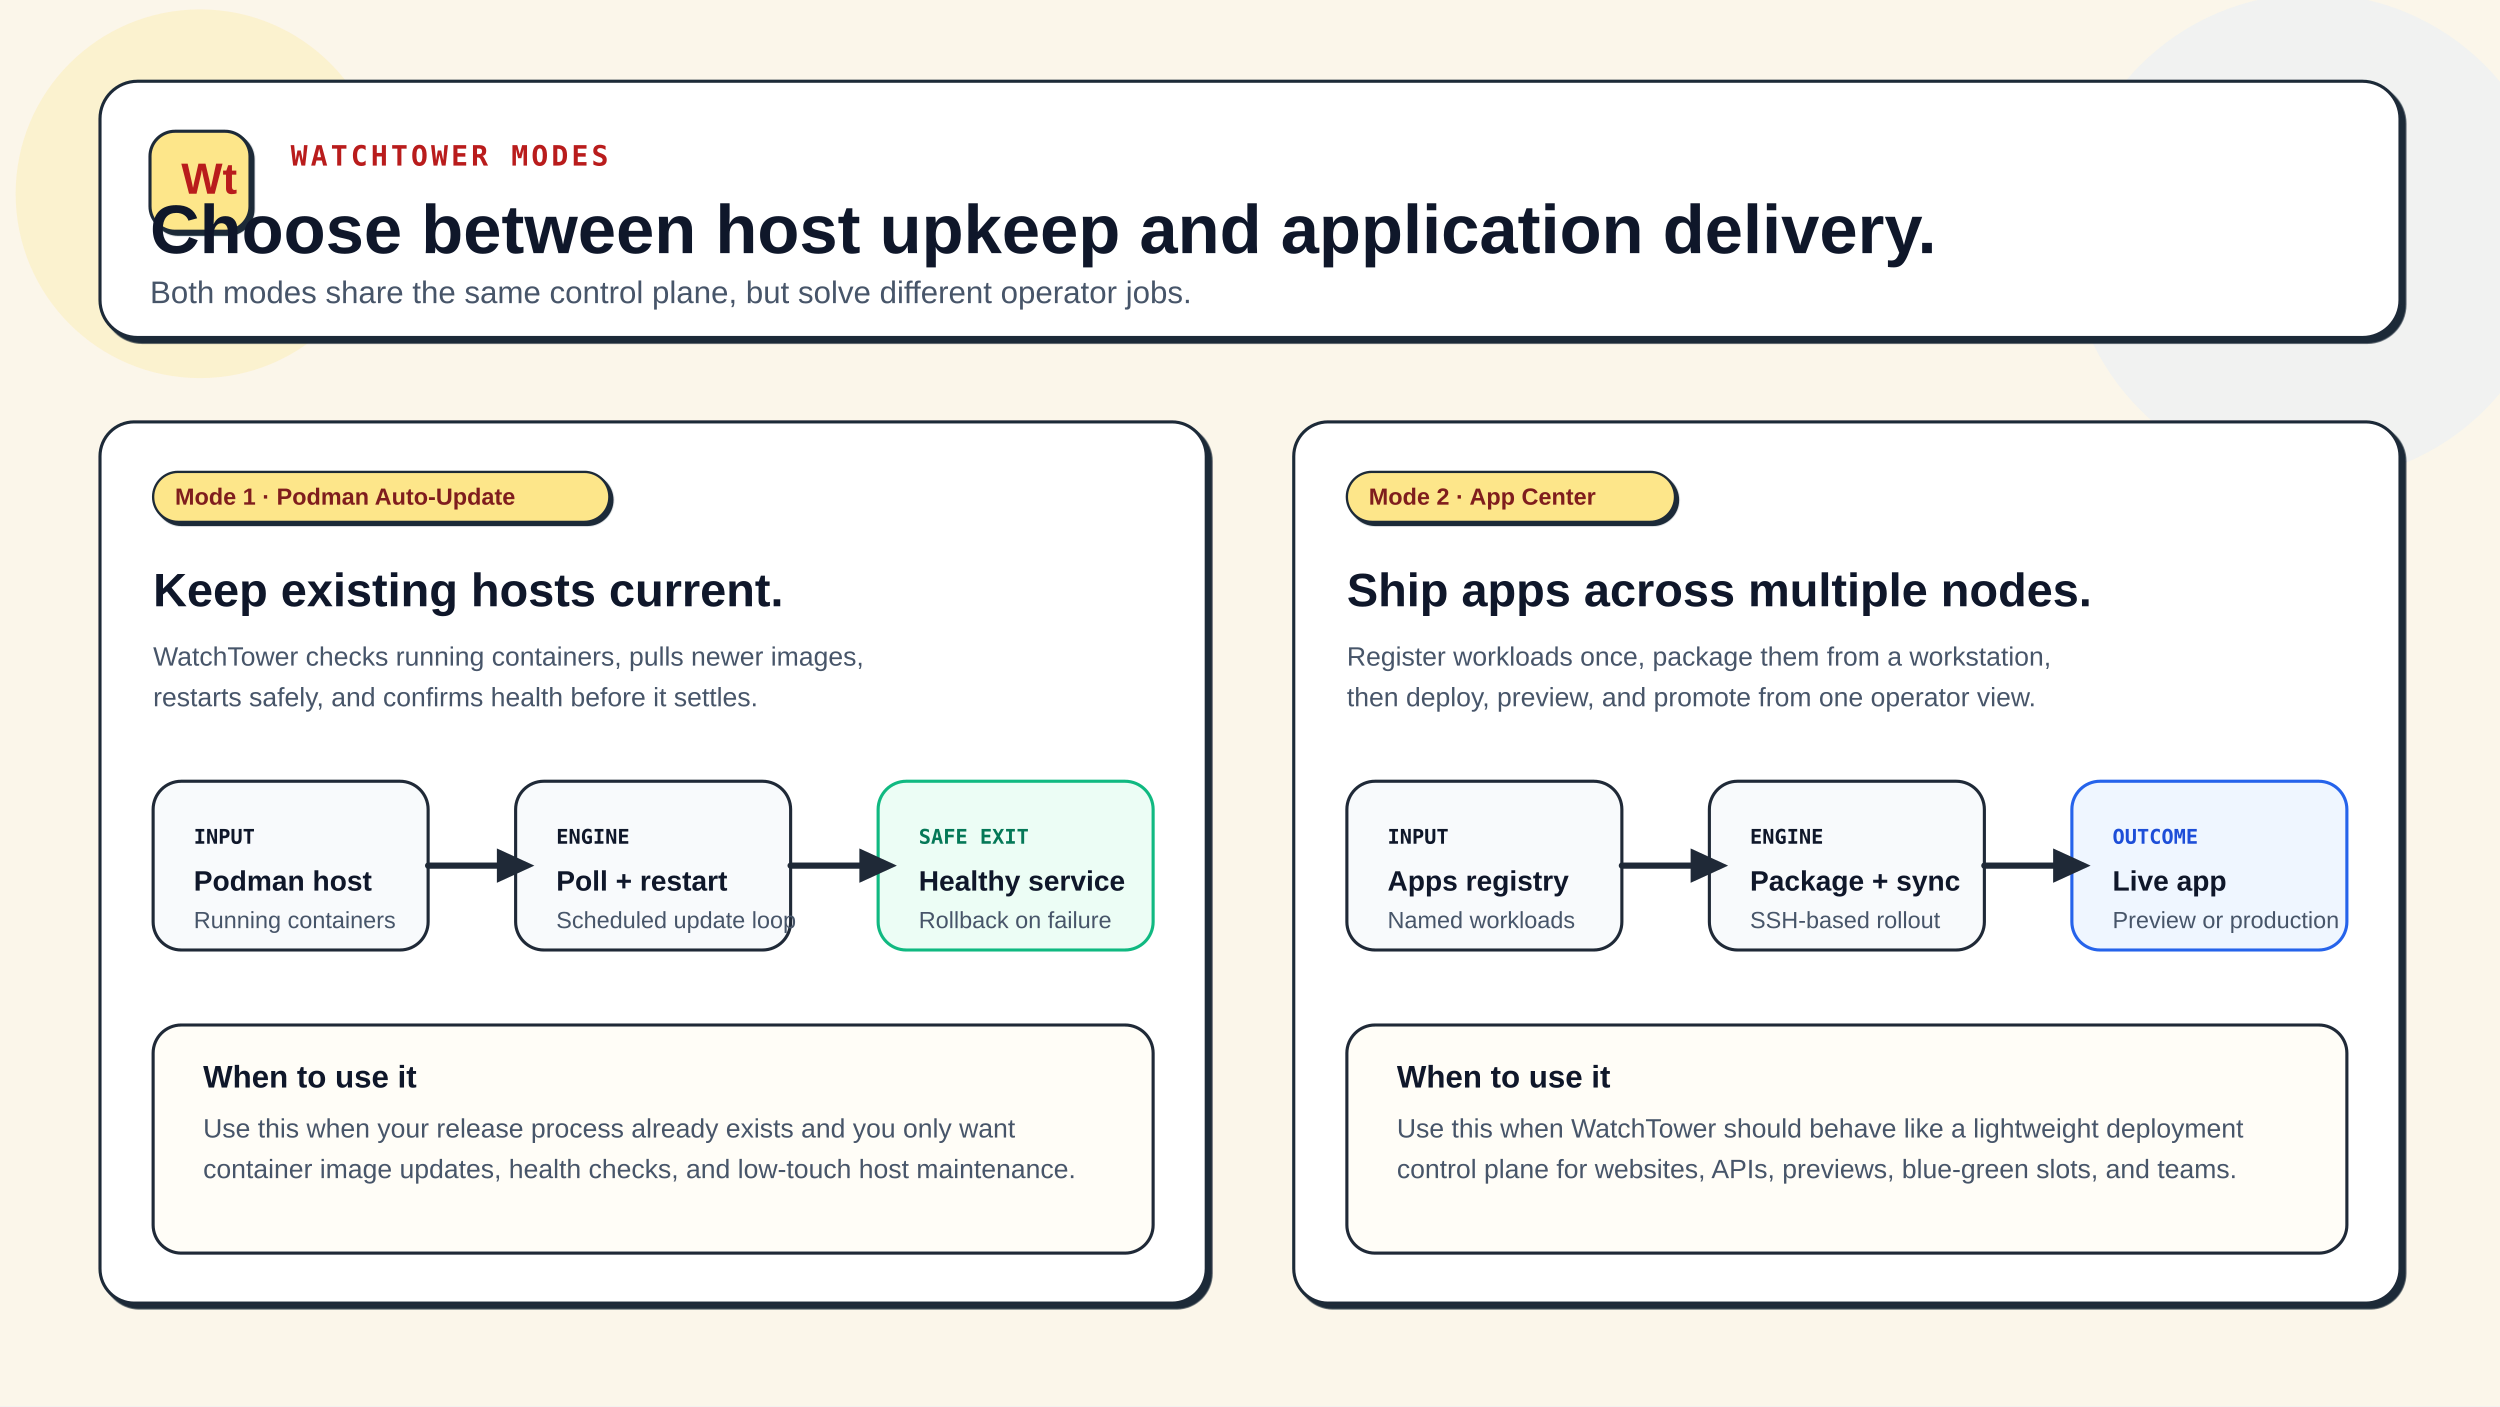
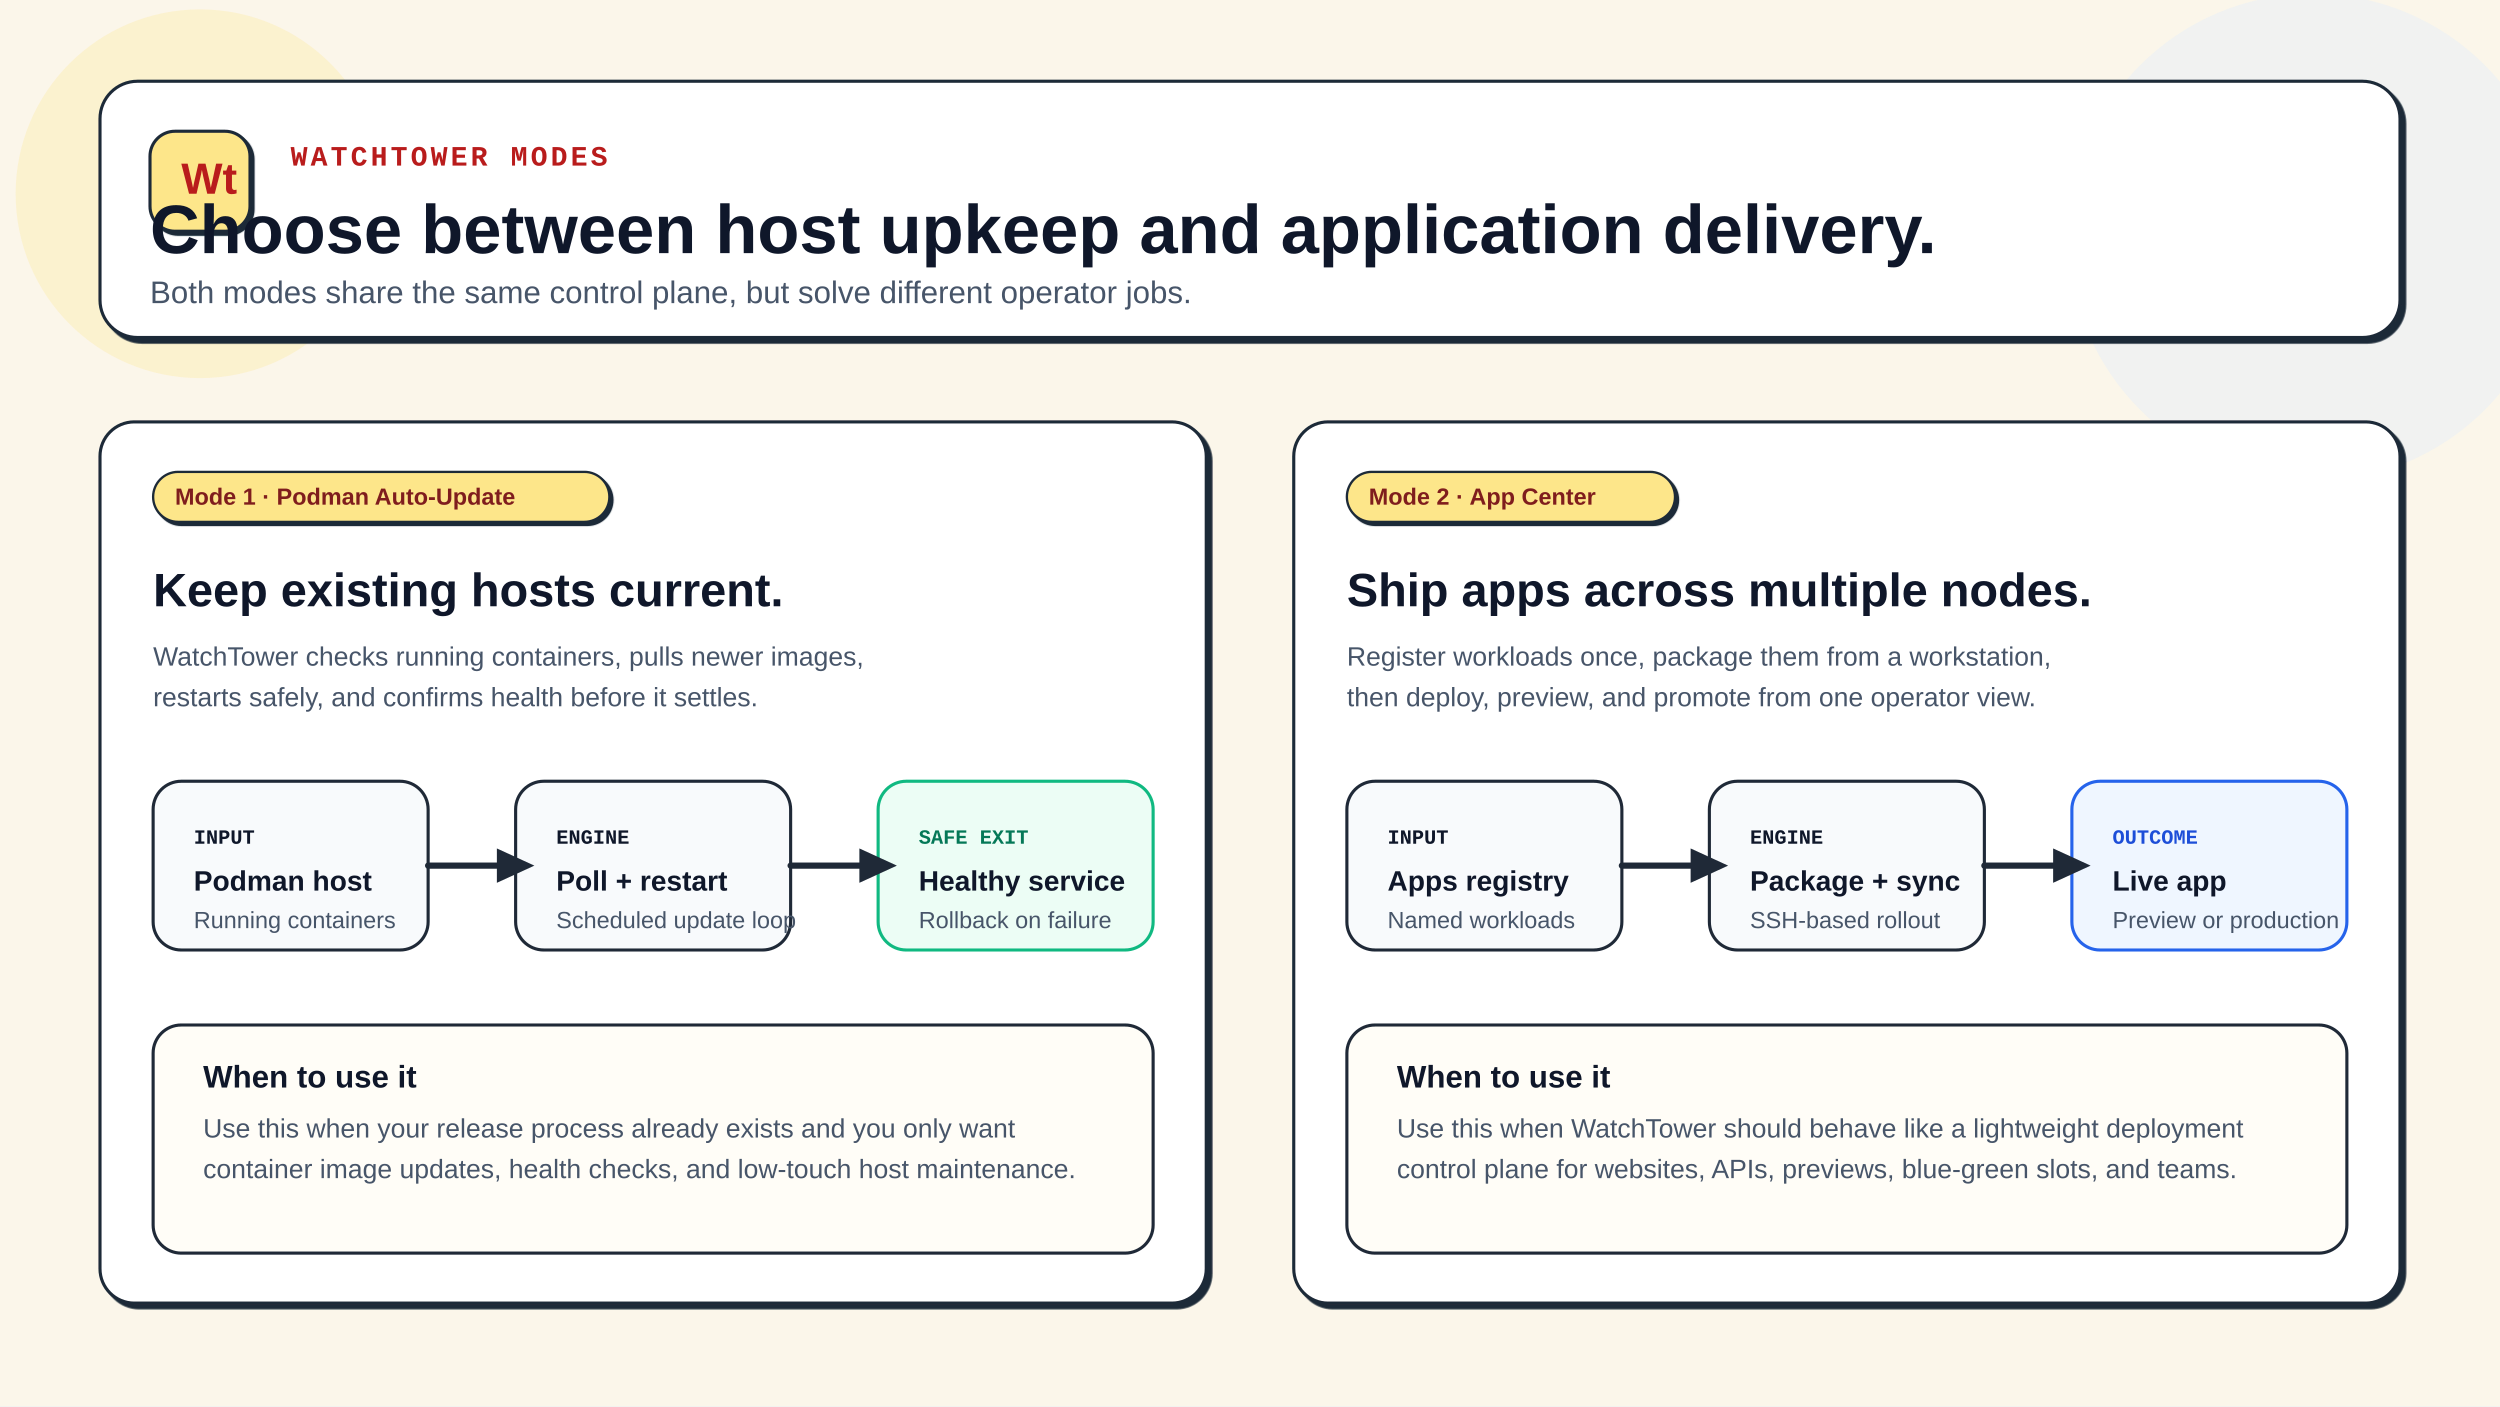
<svg xmlns="http://www.w3.org/2000/svg" viewBox="0 0 1600 900" role="img" aria-label="WatchTower modes overview">
  <defs>
    <filter id="cs" x="-4%" y="-4%" width="112%" height="116%">
      <feDropShadow dx="3" dy="3" stdDeviation="0" flood-color="#1f2937" />
    </filter>
    <filter id="ps" x="-2%" y="-8%" width="108%" height="132%">
      <feDropShadow dx="2" dy="2" stdDeviation="0" flood-color="#1f2937" />
    </filter>
  </defs>
  <rect width="1600" height="900" fill="#fbf6ea" />
  <circle cx="128" cy="124" r="118" fill="#fde68a" opacity="0.28" />
  <circle cx="1480" cy="152" r="156" fill="#dbeafe" opacity="0.32" />
  <rect x="64" y="52" width="1472" height="164" rx="24" fill="#ffffff" stroke="#1f2937" stroke-width="2" filter="url(#cs)" />
  <rect x="96" y="84" width="64" height="64" rx="16" fill="#fde68a" stroke="#1f2937" stroke-width="2" filter="url(#ps)" />
-   <text x="116" y="124" font-family="'DM Sans', Arial, sans-serif" font-size="28" font-weight="800" fill="#b91c1c">Wt</text>
-   <text x="186" y="106" font-family="'Space Mono', monospace" font-size="18" font-weight="700" fill="#b91c1c" letter-spacing="2">WATCHTOWER MODES</text>
-   <text x="96" y="162" font-family="'DM Sans', Arial, sans-serif" font-size="44" font-weight="800" fill="#0f172a">Choose between host upkeep and application delivery.</text>
-   <text x="96" y="194" font-family="'DM Sans', Arial, sans-serif" font-size="20" font-weight="500" fill="#475569">Both modes share the same control plane, but solve different operator jobs.</text>
+   <text x="116" y="124" font-family="Arial, 'Helvetica Neue', Helvetica, sans-serif" font-size="28" font-weight="800" fill="#b91c1c">Wt</text>
+   <text x="186" y="106" font-family="'Courier New', Courier, monospace" font-size="18" font-weight="700" fill="#b91c1c" letter-spacing="2">WATCHTOWER MODES</text>
+   <text x="96" y="162" font-family="Arial, 'Helvetica Neue', Helvetica, sans-serif" font-size="44" font-weight="800" fill="#0f172a">Choose between host upkeep and application delivery.</text>
+   <text x="96" y="194" font-family="Arial, 'Helvetica Neue', Helvetica, sans-serif" font-size="20" font-weight="500" fill="#475569">Both modes share the same control plane, but solve different operator jobs.</text>
  <rect x="64" y="270" width="708" height="564" rx="22" fill="#ffffff" stroke="#1f2937" stroke-width="2" filter="url(#cs)" />
  <rect x="98" y="302" width="292" height="32" rx="16" fill="#fde68a" stroke="#1f2937" stroke-width="1.5" filter="url(#ps)" />
-   <text x="112" y="323" font-family="'DM Sans', Arial, sans-serif" font-size="15" font-weight="700" fill="#7f1d1d">Mode 1 · Podman Auto-Update</text>
-   <text x="98" y="388" font-family="'DM Sans', Arial, sans-serif" font-size="30" font-weight="800" fill="#0f172a">Keep existing hosts current.</text>
-   <text x="98" y="426" font-family="'DM Sans', Arial, sans-serif" font-size="17" font-weight="500" fill="#475569">WatchTower checks running containers, pulls newer images,</text>
-   <text x="98" y="452" font-family="'DM Sans', Arial, sans-serif" font-size="17" font-weight="500" fill="#475569">restarts safely, and confirms health before it settles.</text>
+   <text x="112" y="323" font-family="Arial, 'Helvetica Neue', Helvetica, sans-serif" font-size="15" font-weight="700" fill="#7f1d1d">Mode 1 · Podman Auto-Update</text>
+   <text x="98" y="388" font-family="Arial, 'Helvetica Neue', Helvetica, sans-serif" font-size="30" font-weight="800" fill="#0f172a">Keep existing hosts current.</text>
+   <text x="98" y="426" font-family="Arial, 'Helvetica Neue', Helvetica, sans-serif" font-size="17" font-weight="500" fill="#475569">WatchTower checks running containers, pulls newer images,</text>
+   <text x="98" y="452" font-family="Arial, 'Helvetica Neue', Helvetica, sans-serif" font-size="17" font-weight="500" fill="#475569">restarts safely, and confirms health before it settles.</text>
  <rect x="98" y="500" width="176" height="108" rx="18" fill="#f8fafc" stroke="#1f2937" stroke-width="2" />
-   <text x="124" y="540" font-family="'Space Mono', monospace" font-size="13" font-weight="700" fill="#0f172a">INPUT</text>
-   <text x="124" y="570" font-family="'DM Sans', Arial, sans-serif" font-size="18" font-weight="700" fill="#0f172a">Podman host</text>
-   <text x="124" y="594" font-family="'DM Sans', Arial, sans-serif" font-size="15" font-weight="500" fill="#475569">Running containers</text>
+   <text x="124" y="540" font-family="'Courier New', Courier, monospace" font-size="13" font-weight="700" fill="#0f172a">INPUT</text>
+   <text x="124" y="570" font-family="Arial, 'Helvetica Neue', Helvetica, sans-serif" font-size="18" font-weight="700" fill="#0f172a">Podman host</text>
+   <text x="124" y="594" font-family="Arial, 'Helvetica Neue', Helvetica, sans-serif" font-size="15" font-weight="500" fill="#475569">Running containers</text>
  <rect x="330" y="500" width="176" height="108" rx="18" fill="#f8fafc" stroke="#1f2937" stroke-width="2" />
-   <text x="356" y="540" font-family="'Space Mono', monospace" font-size="13" font-weight="700" fill="#0f172a">ENGINE</text>
-   <text x="356" y="570" font-family="'DM Sans', Arial, sans-serif" font-size="18" font-weight="700" fill="#0f172a">Poll + restart</text>
-   <text x="356" y="594" font-family="'DM Sans', Arial, sans-serif" font-size="15" font-weight="500" fill="#475569">Scheduled update loop</text>
+   <text x="356" y="540" font-family="'Courier New', Courier, monospace" font-size="13" font-weight="700" fill="#0f172a">ENGINE</text>
+   <text x="356" y="570" font-family="Arial, 'Helvetica Neue', Helvetica, sans-serif" font-size="18" font-weight="700" fill="#0f172a">Poll + restart</text>
+   <text x="356" y="594" font-family="Arial, 'Helvetica Neue', Helvetica, sans-serif" font-size="15" font-weight="500" fill="#475569">Scheduled update loop</text>
  <rect x="562" y="500" width="176" height="108" rx="18" fill="#ecfdf5" stroke="#10b981" stroke-width="2" />
-   <text x="588" y="540" font-family="'Space Mono', monospace" font-size="13" font-weight="700" fill="#047857">SAFE EXIT</text>
-   <text x="588" y="570" font-family="'DM Sans', Arial, sans-serif" font-size="18" font-weight="700" fill="#0f172a">Healthy service</text>
-   <text x="588" y="594" font-family="'DM Sans', Arial, sans-serif" font-size="15" font-weight="500" fill="#475569">Rollback on failure</text>
+   <text x="588" y="540" font-family="'Courier New', Courier, monospace" font-size="13" font-weight="700" fill="#047857">SAFE EXIT</text>
+   <text x="588" y="570" font-family="Arial, 'Helvetica Neue', Helvetica, sans-serif" font-size="18" font-weight="700" fill="#0f172a">Healthy service</text>
+   <text x="588" y="594" font-family="Arial, 'Helvetica Neue', Helvetica, sans-serif" font-size="15" font-weight="500" fill="#475569">Rollback on failure</text>
  <line x1="274" y1="554" x2="330" y2="554" stroke="#1f2937" stroke-width="4" stroke-linecap="round" />
  <polygon points="318,543 342,554 318,565" fill="#1f2937" />
  <line x1="506" y1="554" x2="562" y2="554" stroke="#1f2937" stroke-width="4" stroke-linecap="round" />
  <polygon points="550,543 574,554 550,565" fill="#1f2937" />
  <rect x="98" y="656" width="640" height="146" rx="18" fill="#fffdf7" stroke="#1f2937" stroke-width="2" />
-   <text x="130" y="696" font-family="'DM Sans', Arial, sans-serif" font-size="20" font-weight="800" fill="#0f172a">When to use it</text>
-   <text x="130" y="728" font-family="'DM Sans', Arial, sans-serif" font-size="17" font-weight="500" fill="#475569">Use this when your release process already exists and you only want</text>
-   <text x="130" y="754" font-family="'DM Sans', Arial, sans-serif" font-size="17" font-weight="500" fill="#475569">container image updates, health checks, and low-touch host maintenance.</text>
+   <text x="130" y="696" font-family="Arial, 'Helvetica Neue', Helvetica, sans-serif" font-size="20" font-weight="800" fill="#0f172a">When to use it</text>
+   <text x="130" y="728" font-family="Arial, 'Helvetica Neue', Helvetica, sans-serif" font-size="17" font-weight="500" fill="#475569">Use this when your release process already exists and you only want</text>
+   <text x="130" y="754" font-family="Arial, 'Helvetica Neue', Helvetica, sans-serif" font-size="17" font-weight="500" fill="#475569">container image updates, health checks, and low-touch host maintenance.</text>
  <rect x="828" y="270" width="708" height="564" rx="22" fill="#ffffff" stroke="#1f2937" stroke-width="2" filter="url(#cs)" />
  <rect x="862" y="302" width="210" height="32" rx="16" fill="#fde68a" stroke="#1f2937" stroke-width="1.5" filter="url(#ps)" />
-   <text x="876" y="323" font-family="'DM Sans', Arial, sans-serif" font-size="15" font-weight="700" fill="#7f1d1d">Mode 2 · App Center</text>
-   <text x="862" y="388" font-family="'DM Sans', Arial, sans-serif" font-size="30" font-weight="800" fill="#0f172a">Ship apps across multiple nodes.</text>
-   <text x="862" y="426" font-family="'DM Sans', Arial, sans-serif" font-size="17" font-weight="500" fill="#475569">Register workloads once, package them from a workstation,</text>
-   <text x="862" y="452" font-family="'DM Sans', Arial, sans-serif" font-size="17" font-weight="500" fill="#475569">then deploy, preview, and promote from one operator view.</text>
+   <text x="876" y="323" font-family="Arial, 'Helvetica Neue', Helvetica, sans-serif" font-size="15" font-weight="700" fill="#7f1d1d">Mode 2 · App Center</text>
+   <text x="862" y="388" font-family="Arial, 'Helvetica Neue', Helvetica, sans-serif" font-size="30" font-weight="800" fill="#0f172a">Ship apps across multiple nodes.</text>
+   <text x="862" y="426" font-family="Arial, 'Helvetica Neue', Helvetica, sans-serif" font-size="17" font-weight="500" fill="#475569">Register workloads once, package them from a workstation,</text>
+   <text x="862" y="452" font-family="Arial, 'Helvetica Neue', Helvetica, sans-serif" font-size="17" font-weight="500" fill="#475569">then deploy, preview, and promote from one operator view.</text>
  <rect x="862" y="500" width="176" height="108" rx="18" fill="#f8fafc" stroke="#1f2937" stroke-width="2" />
-   <text x="888" y="540" font-family="'Space Mono', monospace" font-size="13" font-weight="700" fill="#0f172a">INPUT</text>
-   <text x="888" y="570" font-family="'DM Sans', Arial, sans-serif" font-size="18" font-weight="700" fill="#0f172a">Apps registry</text>
-   <text x="888" y="594" font-family="'DM Sans', Arial, sans-serif" font-size="15" font-weight="500" fill="#475569">Named workloads</text>
+   <text x="888" y="540" font-family="'Courier New', Courier, monospace" font-size="13" font-weight="700" fill="#0f172a">INPUT</text>
+   <text x="888" y="570" font-family="Arial, 'Helvetica Neue', Helvetica, sans-serif" font-size="18" font-weight="700" fill="#0f172a">Apps registry</text>
+   <text x="888" y="594" font-family="Arial, 'Helvetica Neue', Helvetica, sans-serif" font-size="15" font-weight="500" fill="#475569">Named workloads</text>
  <rect x="1094" y="500" width="176" height="108" rx="18" fill="#f8fafc" stroke="#1f2937" stroke-width="2" />
-   <text x="1120" y="540" font-family="'Space Mono', monospace" font-size="13" font-weight="700" fill="#0f172a">ENGINE</text>
-   <text x="1120" y="570" font-family="'DM Sans', Arial, sans-serif" font-size="18" font-weight="700" fill="#0f172a">Package + sync</text>
-   <text x="1120" y="594" font-family="'DM Sans', Arial, sans-serif" font-size="15" font-weight="500" fill="#475569">SSH-based rollout</text>
+   <text x="1120" y="540" font-family="'Courier New', Courier, monospace" font-size="13" font-weight="700" fill="#0f172a">ENGINE</text>
+   <text x="1120" y="570" font-family="Arial, 'Helvetica Neue', Helvetica, sans-serif" font-size="18" font-weight="700" fill="#0f172a">Package + sync</text>
+   <text x="1120" y="594" font-family="Arial, 'Helvetica Neue', Helvetica, sans-serif" font-size="15" font-weight="500" fill="#475569">SSH-based rollout</text>
  <rect x="1326" y="500" width="176" height="108" rx="18" fill="#eff6ff" stroke="#2563eb" stroke-width="2" />
-   <text x="1352" y="540" font-family="'Space Mono', monospace" font-size="13" font-weight="700" fill="#1d4ed8">OUTCOME</text>
-   <text x="1352" y="570" font-family="'DM Sans', Arial, sans-serif" font-size="18" font-weight="700" fill="#0f172a">Live app</text>
-   <text x="1352" y="594" font-family="'DM Sans', Arial, sans-serif" font-size="15" font-weight="500" fill="#475569">Preview or production</text>
+   <text x="1352" y="540" font-family="'Courier New', Courier, monospace" font-size="13" font-weight="700" fill="#1d4ed8">OUTCOME</text>
+   <text x="1352" y="570" font-family="Arial, 'Helvetica Neue', Helvetica, sans-serif" font-size="18" font-weight="700" fill="#0f172a">Live app</text>
+   <text x="1352" y="594" font-family="Arial, 'Helvetica Neue', Helvetica, sans-serif" font-size="15" font-weight="500" fill="#475569">Preview or production</text>
  <line x1="1038" y1="554" x2="1094" y2="554" stroke="#1f2937" stroke-width="4" stroke-linecap="round" />
  <polygon points="1082,543 1106,554 1082,565" fill="#1f2937" />
  <line x1="1270" y1="554" x2="1326" y2="554" stroke="#1f2937" stroke-width="4" stroke-linecap="round" />
  <polygon points="1314,543 1338,554 1314,565" fill="#1f2937" />
  <rect x="862" y="656" width="640" height="146" rx="18" fill="#fffdf7" stroke="#1f2937" stroke-width="2" />
-   <text x="894" y="696" font-family="'DM Sans', Arial, sans-serif" font-size="20" font-weight="800" fill="#0f172a">When to use it</text>
-   <text x="894" y="728" font-family="'DM Sans', Arial, sans-serif" font-size="17" font-weight="500" fill="#475569">Use this when WatchTower should behave like a lightweight deployment</text>
-   <text x="894" y="754" font-family="'DM Sans', Arial, sans-serif" font-size="17" font-weight="500" fill="#475569">control plane for websites, APIs, previews, blue-green slots, and teams.</text>
+   <text x="894" y="696" font-family="Arial, 'Helvetica Neue', Helvetica, sans-serif" font-size="20" font-weight="800" fill="#0f172a">When to use it</text>
+   <text x="894" y="728" font-family="Arial, 'Helvetica Neue', Helvetica, sans-serif" font-size="17" font-weight="500" fill="#475569">Use this when WatchTower should behave like a lightweight deployment</text>
+   <text x="894" y="754" font-family="Arial, 'Helvetica Neue', Helvetica, sans-serif" font-size="17" font-weight="500" fill="#475569">control plane for websites, APIs, previews, blue-green slots, and teams.</text>
</svg>
